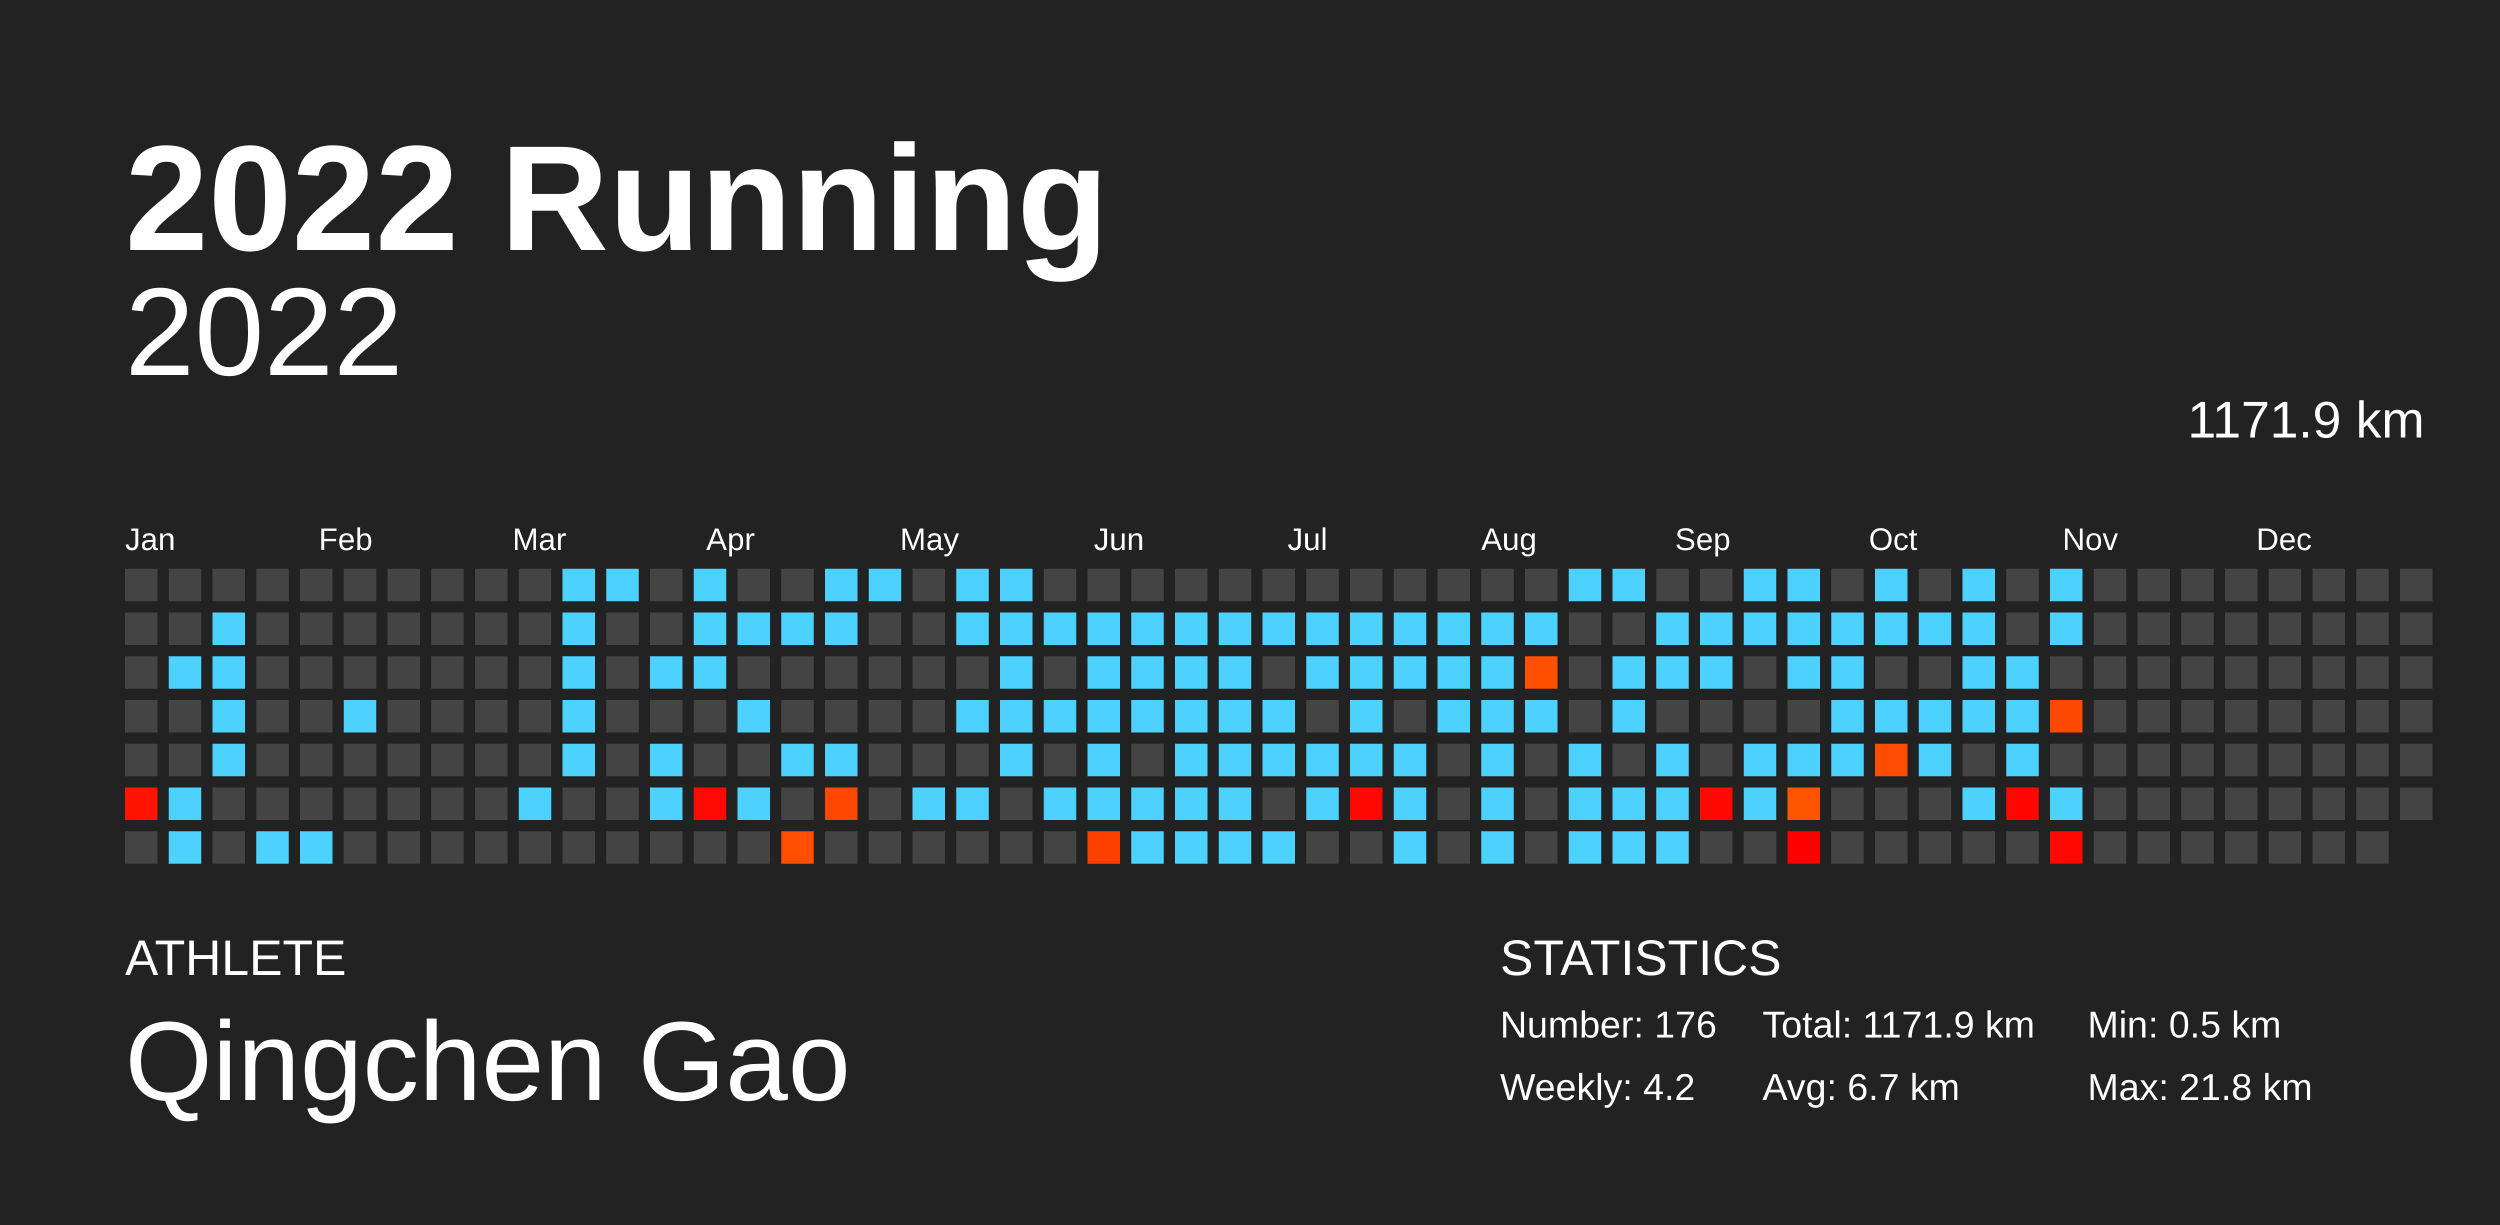
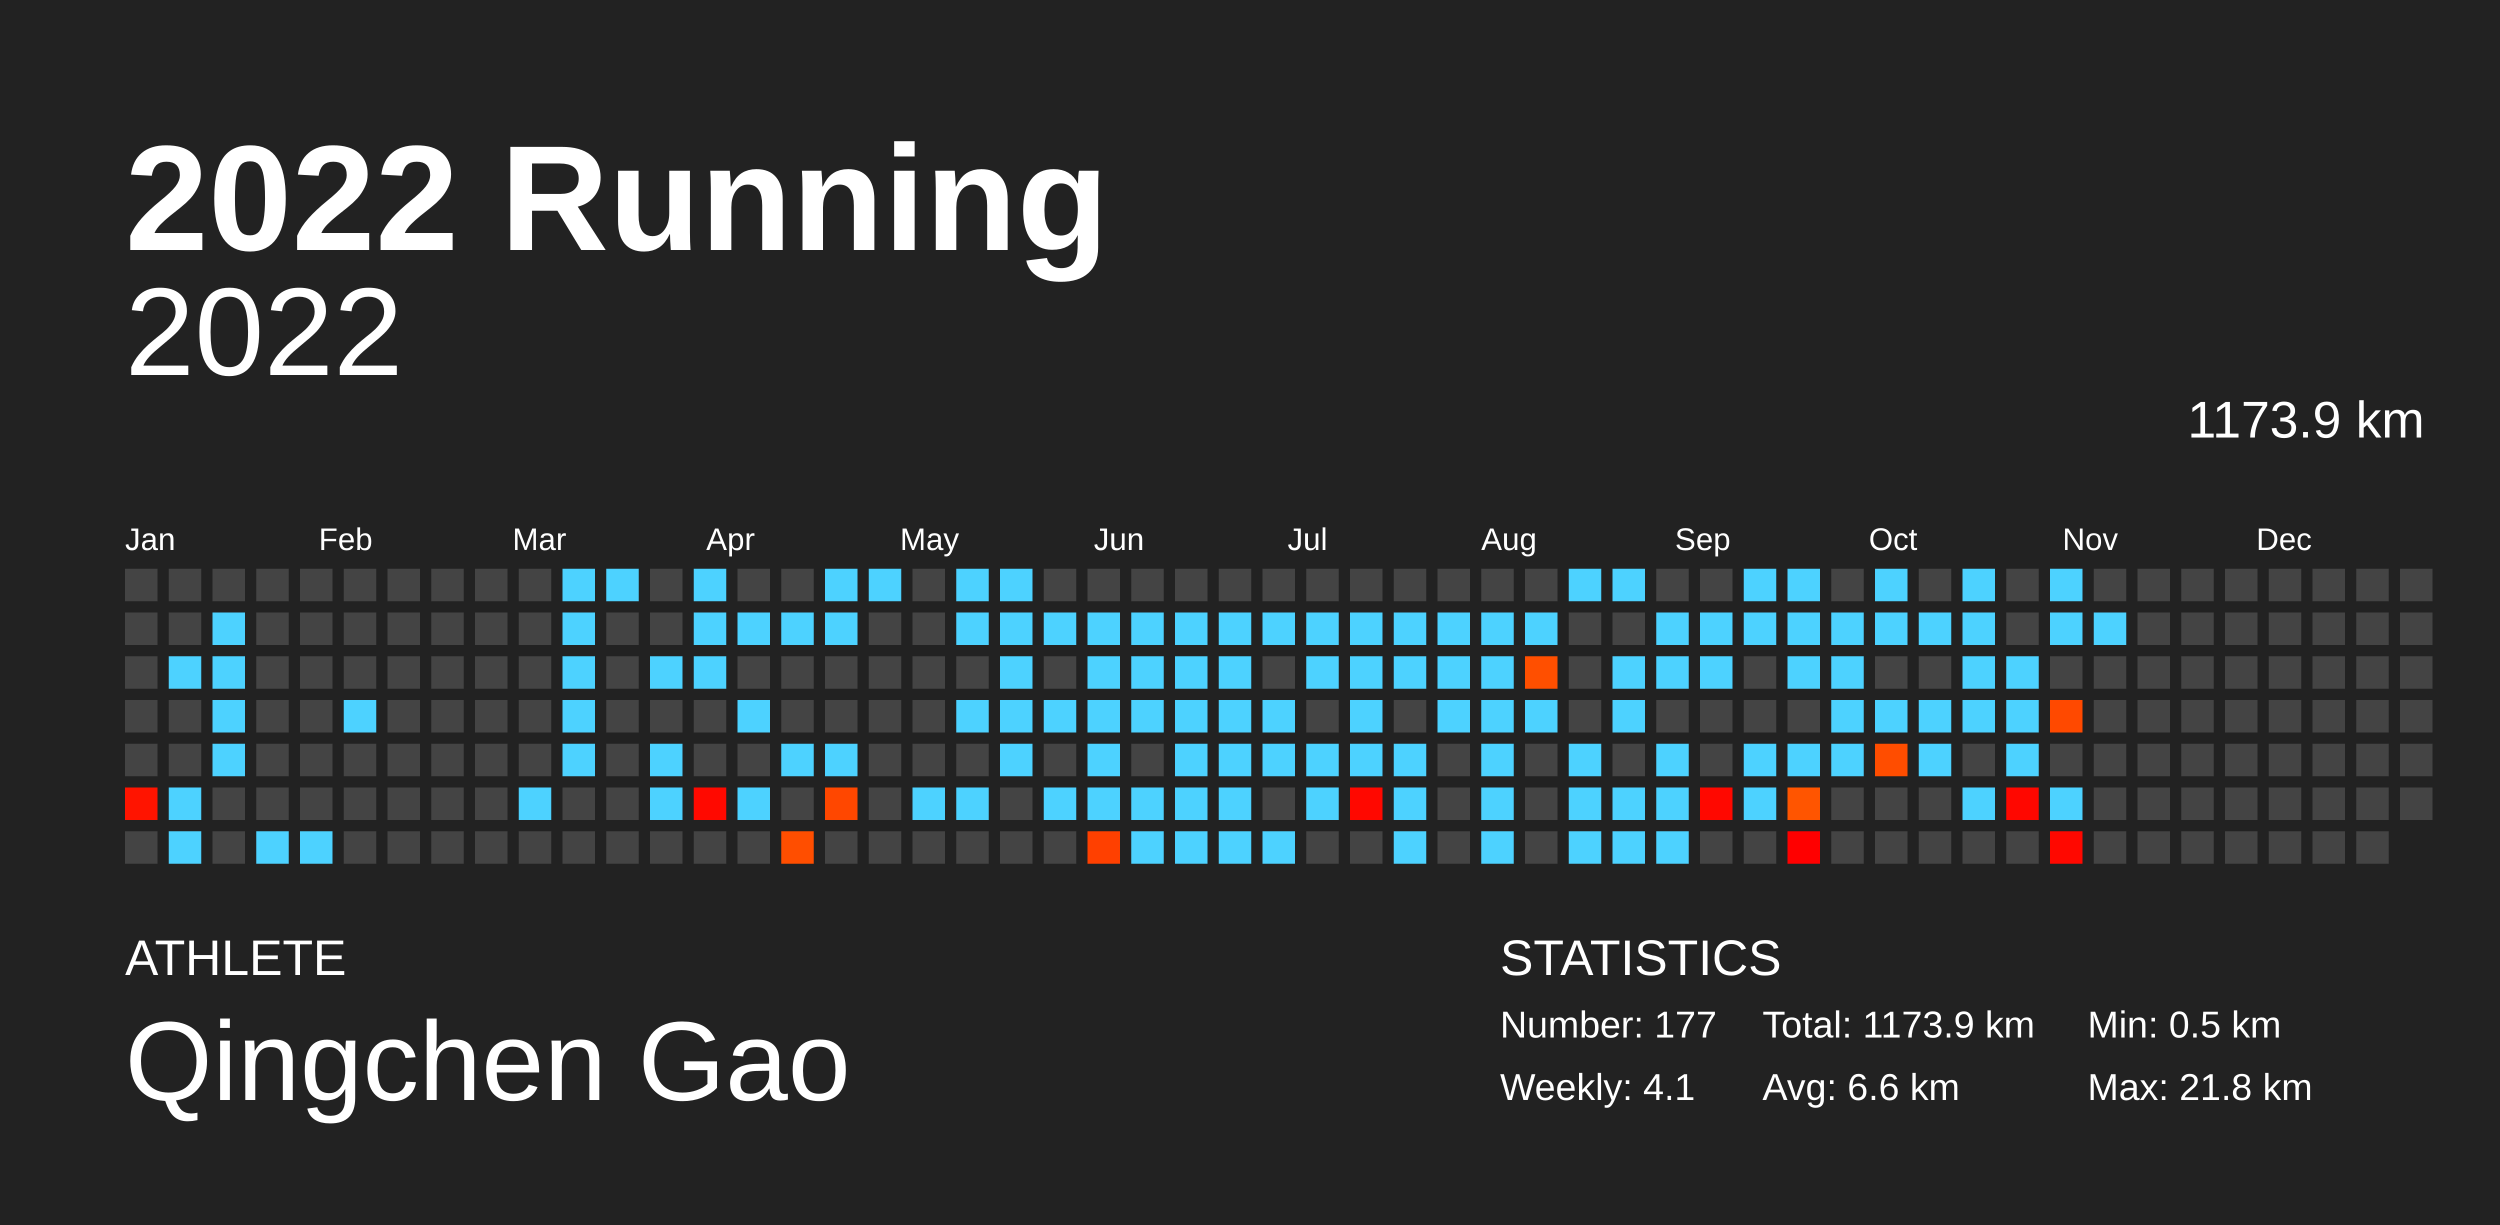
<svg xmlns="http://www.w3.org/2000/svg" baseProfile="full" height="98mm" version="1.1" viewBox="0,0,200,98" width="200mm">
  <defs />
  <rect fill="#222222" height="98" width="200" x="0" y="0" />
  <text fill="#FFFFFF" style="font-size:12px; font-family:Arial; font-weight:bold;" x="10" y="20">2022 Running</text>
  <text fill="#FFFFFF" style="font-size:4px; font-family:Arial" x="10" y="78">ATHLETE</text>
  <text fill="#FFFFFF" style="font-size:9px; font-family:Arial" x="10" y="88">Qingchen Gao</text>
  <text fill="#FFFFFF" style="font-size:4px; font-family:Arial" x="120" y="78">STATISTICS</text>
-   <text fill="#FFFFFF" style="font-size:3px; font-family:Arial" x="120" y="83">Number: 176</text>
-   <text fill="#FFFFFF" style="font-size:3px; font-family:Arial" x="120" y="88">Weekly: 4.2</text>
-   <text fill="#FFFFFF" style="font-size:3px; font-family:Arial" x="141" y="83">Total: 1171.9 km</text>
-   <text fill="#FFFFFF" style="font-size:3px; font-family:Arial" x="141" y="88">Avg: 6.7 km</text>
+   <text fill="#FFFFFF" style="font-size:3px; font-family:Arial" x="120" y="83">Number: 177</text>
+   <text fill="#FFFFFF" style="font-size:3px; font-family:Arial" x="120" y="88">Weekly: 4.1</text>
+   <text fill="#FFFFFF" style="font-size:3px; font-family:Arial" x="141" y="83">Total: 1173.9 km</text>
+   <text fill="#FFFFFF" style="font-size:3px; font-family:Arial" x="141" y="88">Avg: 6.6 km</text>
  <text fill="#FFFFFF" style="font-size:3px; font-family:Arial" x="167" y="83">Min: 0.5 km</text>
  <text fill="#FFFFFF" style="font-size:3px; font-family:Arial" x="167" y="88">Max: 21.8 km</text>
  <text alignment-baseline="hanging" fill="#FFFFFF" style="font-size:10.0px; font-family:Arial;" x="10" y="30">2022</text>
-   <text alignment-baseline="hanging" fill="#FFFFFF" style="font-size:4.125px; font-family:Arial;" x="175" y="35">1171.9 km</text>
+   <text alignment-baseline="hanging" fill="#FFFFFF" style="font-size:4.125px; font-family:Arial;" x="175" y="35">1173.9 km</text>
  <text fill="#FFFFFF" style="font-size:2.5px; font-family:Arial" x="10.0" y="44">Jan</text>
  <text fill="#FFFFFF" style="font-size:2.5px; font-family:Arial" x="25.5" y="44">Feb</text>
  <text fill="#FFFFFF" style="font-size:2.5px; font-family:Arial" x="41.0" y="44">Mar</text>
  <text fill="#FFFFFF" style="font-size:2.5px; font-family:Arial" x="56.5" y="44">Apr</text>
  <text fill="#FFFFFF" style="font-size:2.5px; font-family:Arial" x="72.0" y="44">May</text>
  <text fill="#FFFFFF" style="font-size:2.5px; font-family:Arial" x="87.5" y="44">Jun</text>
  <text fill="#FFFFFF" style="font-size:2.5px; font-family:Arial" x="103.0" y="44">Jul</text>
  <text fill="#FFFFFF" style="font-size:2.5px; font-family:Arial" x="118.5" y="44">Aug</text>
  <text fill="#FFFFFF" style="font-size:2.5px; font-family:Arial" x="134.0" y="44">Sep</text>
  <text fill="#FFFFFF" style="font-size:2.5px; font-family:Arial" x="149.5" y="44">Oct</text>
  <text fill="#FFFFFF" style="font-size:2.5px; font-family:Arial" x="165.0" y="44">Nov</text>
  <text fill="#FFFFFF" style="font-size:2.5px; font-family:Arial" x="180.5" y="44">Dec</text>
  <rect fill="#444444" height="2.6" width="2.6" x="10.0" y="45.5" />
  <rect fill="#444444" height="2.6" width="2.6" x="10.0" y="49.0" />
  <rect fill="#444444" height="2.6" width="2.6" x="10.0" y="52.5" />
  <rect fill="#444444" height="2.6" width="2.6" x="10.0" y="56.0" />
  <rect fill="#444444" height="2.6" width="2.6" x="10.0" y="59.5" />
  <rect fill="#ff1400" height="2.6" width="2.6" x="10.0" y="63.0" />
  <rect fill="#444444" height="2.6" width="2.6" x="10.0" y="66.5" />
  <rect fill="#444444" height="2.6" width="2.6" x="13.5" y="45.5" />
  <rect fill="#444444" height="2.6" width="2.6" x="13.5" y="49.0" />
  <rect fill="#4dd2ff" height="2.6" width="2.6" x="13.5" y="52.5" />
  <rect fill="#444444" height="2.6" width="2.6" x="13.5" y="56.0" />
  <rect fill="#444444" height="2.6" width="2.6" x="13.5" y="59.5" />
  <rect fill="#4dd2ff" height="2.6" width="2.6" x="13.5" y="63.0" />
  <rect fill="#4dd2ff" height="2.6" width="2.6" x="13.5" y="66.5" />
  <rect fill="#444444" height="2.6" width="2.6" x="17.0" y="45.5" />
  <rect fill="#4dd2ff" height="2.6" width="2.6" x="17.0" y="49.0" />
  <rect fill="#4dd2ff" height="2.6" width="2.6" x="17.0" y="52.5" />
  <rect fill="#4dd2ff" height="2.6" width="2.6" x="17.0" y="56.0" />
  <rect fill="#4dd2ff" height="2.6" width="2.6" x="17.0" y="59.5" />
  <rect fill="#444444" height="2.6" width="2.6" x="17.0" y="63.0" />
  <rect fill="#444444" height="2.6" width="2.6" x="17.0" y="66.5" />
  <rect fill="#444444" height="2.6" width="2.6" x="20.5" y="45.5" />
  <rect fill="#444444" height="2.6" width="2.6" x="20.5" y="49.0" />
  <rect fill="#444444" height="2.6" width="2.6" x="20.5" y="52.5" />
  <rect fill="#444444" height="2.6" width="2.6" x="20.5" y="56.0" />
  <rect fill="#444444" height="2.6" width="2.6" x="20.5" y="59.5" />
  <rect fill="#444444" height="2.6" width="2.6" x="20.5" y="63.0" />
  <rect fill="#4dd2ff" height="2.6" width="2.6" x="20.5" y="66.5" />
  <rect fill="#444444" height="2.6" width="2.6" x="24.0" y="45.5" />
  <rect fill="#444444" height="2.6" width="2.6" x="24.0" y="49.0" />
  <rect fill="#444444" height="2.6" width="2.6" x="24.0" y="52.5" />
  <rect fill="#444444" height="2.6" width="2.6" x="24.0" y="56.0" />
  <rect fill="#444444" height="2.6" width="2.6" x="24.0" y="59.5" />
  <rect fill="#444444" height="2.6" width="2.6" x="24.0" y="63.0" />
  <rect fill="#4dd2ff" height="2.6" width="2.6" x="24.0" y="66.5" />
  <rect fill="#444444" height="2.6" width="2.6" x="27.5" y="45.5" />
  <rect fill="#444444" height="2.6" width="2.6" x="27.5" y="49.0" />
  <rect fill="#444444" height="2.6" width="2.6" x="27.5" y="52.5" />
  <rect fill="#4dd2ff" height="2.6" width="2.6" x="27.5" y="56.0" />
  <rect fill="#444444" height="2.6" width="2.6" x="27.5" y="59.5" />
  <rect fill="#444444" height="2.6" width="2.6" x="27.5" y="63.0" />
  <rect fill="#444444" height="2.6" width="2.6" x="27.5" y="66.5" />
  <rect fill="#444444" height="2.6" width="2.6" x="31.0" y="45.5" />
  <rect fill="#444444" height="2.6" width="2.6" x="31.0" y="49.0" />
  <rect fill="#444444" height="2.6" width="2.6" x="31.0" y="52.5" />
  <rect fill="#444444" height="2.6" width="2.6" x="31.0" y="56.0" />
  <rect fill="#444444" height="2.6" width="2.6" x="31.0" y="59.5" />
  <rect fill="#444444" height="2.6" width="2.6" x="31.0" y="63.0" />
  <rect fill="#444444" height="2.6" width="2.6" x="31.0" y="66.5" />
  <rect fill="#444444" height="2.6" width="2.6" x="34.5" y="45.5" />
  <rect fill="#444444" height="2.6" width="2.6" x="34.5" y="49.0" />
  <rect fill="#444444" height="2.6" width="2.6" x="34.5" y="52.5" />
  <rect fill="#444444" height="2.6" width="2.6" x="34.5" y="56.0" />
  <rect fill="#444444" height="2.6" width="2.6" x="34.5" y="59.5" />
  <rect fill="#444444" height="2.6" width="2.6" x="34.5" y="63.0" />
  <rect fill="#444444" height="2.6" width="2.6" x="34.5" y="66.5" />
  <rect fill="#444444" height="2.6" width="2.6" x="38.0" y="45.5" />
  <rect fill="#444444" height="2.6" width="2.6" x="38.0" y="49.0" />
  <rect fill="#444444" height="2.6" width="2.6" x="38.0" y="52.5" />
  <rect fill="#444444" height="2.6" width="2.6" x="38.0" y="56.0" />
  <rect fill="#444444" height="2.6" width="2.6" x="38.0" y="59.5" />
  <rect fill="#444444" height="2.6" width="2.6" x="38.0" y="63.0" />
  <rect fill="#444444" height="2.6" width="2.6" x="38.0" y="66.5" />
  <rect fill="#444444" height="2.6" width="2.6" x="41.5" y="45.5" />
  <rect fill="#444444" height="2.6" width="2.6" x="41.5" y="49.0" />
  <rect fill="#444444" height="2.6" width="2.6" x="41.5" y="52.5" />
  <rect fill="#444444" height="2.6" width="2.6" x="41.5" y="56.0" />
  <rect fill="#444444" height="2.6" width="2.6" x="41.5" y="59.5" />
  <rect fill="#4dd2ff" height="2.6" width="2.6" x="41.5" y="63.0" />
  <rect fill="#444444" height="2.6" width="2.6" x="41.5" y="66.5" />
  <rect fill="#4dd2ff" height="2.6" width="2.6" x="45.0" y="45.5" />
  <rect fill="#4dd2ff" height="2.6" width="2.6" x="45.0" y="49.0" />
  <rect fill="#4dd2ff" height="2.6" width="2.6" x="45.0" y="52.5" />
  <rect fill="#4dd2ff" height="2.6" width="2.6" x="45.0" y="56.0" />
  <rect fill="#4dd2ff" height="2.6" width="2.6" x="45.0" y="59.5" />
  <rect fill="#444444" height="2.6" width="2.6" x="45.0" y="63.0" />
  <rect fill="#444444" height="2.6" width="2.6" x="45.0" y="66.5" />
  <rect fill="#4dd2ff" height="2.6" width="2.6" x="48.5" y="45.5" />
  <rect fill="#444444" height="2.6" width="2.6" x="48.5" y="49.0" />
  <rect fill="#444444" height="2.6" width="2.6" x="48.5" y="52.5" />
  <rect fill="#444444" height="2.6" width="2.6" x="48.5" y="56.0" />
  <rect fill="#444444" height="2.6" width="2.6" x="48.5" y="59.5" />
  <rect fill="#444444" height="2.6" width="2.6" x="48.5" y="63.0" />
  <rect fill="#444444" height="2.6" width="2.6" x="48.5" y="66.5" />
  <rect fill="#444444" height="2.6" width="2.6" x="52.0" y="45.5" />
  <rect fill="#444444" height="2.6" width="2.6" x="52.0" y="49.0" />
  <rect fill="#4dd2ff" height="2.6" width="2.6" x="52.0" y="52.5" />
  <rect fill="#444444" height="2.6" width="2.6" x="52.0" y="56.0" />
  <rect fill="#4dd2ff" height="2.6" width="2.6" x="52.0" y="59.5" />
  <rect fill="#4dd2ff" height="2.6" width="2.6" x="52.0" y="63.0" />
  <rect fill="#444444" height="2.6" width="2.6" x="52.0" y="66.5" />
  <rect fill="#4dd2ff" height="2.6" width="2.6" x="55.5" y="45.5" />
  <rect fill="#4dd2ff" height="2.6" width="2.6" x="55.5" y="49.0" />
  <rect fill="#4dd2ff" height="2.6" width="2.6" x="55.5" y="52.5" />
  <rect fill="#444444" height="2.6" width="2.6" x="55.5" y="56.0" />
  <rect fill="#444444" height="2.6" width="2.6" x="55.5" y="59.5" />
  <rect fill="#ff0900" height="2.6" width="2.6" x="55.5" y="63.0" />
  <rect fill="#444444" height="2.6" width="2.6" x="55.5" y="66.5" />
  <rect fill="#444444" height="2.6" width="2.6" x="59.0" y="45.5" />
  <rect fill="#4dd2ff" height="2.6" width="2.6" x="59.0" y="49.0" />
  <rect fill="#444444" height="2.6" width="2.6" x="59.0" y="52.5" />
  <rect fill="#4dd2ff" height="2.6" width="2.6" x="59.0" y="56.0" />
  <rect fill="#444444" height="2.6" width="2.6" x="59.0" y="59.5" />
  <rect fill="#4dd2ff" height="2.6" width="2.6" x="59.0" y="63.0" />
  <rect fill="#444444" height="2.6" width="2.6" x="59.0" y="66.5" />
  <rect fill="#444444" height="2.6" width="2.6" x="62.5" y="45.5" />
  <rect fill="#4dd2ff" height="2.6" width="2.6" x="62.5" y="49.0" />
  <rect fill="#444444" height="2.6" width="2.6" x="62.5" y="52.5" />
  <rect fill="#444444" height="2.6" width="2.6" x="62.5" y="56.0" />
  <rect fill="#4dd2ff" height="2.6" width="2.6" x="62.5" y="59.5" />
  <rect fill="#444444" height="2.6" width="2.6" x="62.5" y="63.0" />
  <rect fill="#ff4e00" height="2.6" width="2.6" x="62.5" y="66.5" />
  <rect fill="#4dd2ff" height="2.6" width="2.6" x="66.0" y="45.5" />
  <rect fill="#4dd2ff" height="2.6" width="2.6" x="66.0" y="49.0" />
  <rect fill="#444444" height="2.6" width="2.6" x="66.0" y="52.5" />
  <rect fill="#444444" height="2.6" width="2.6" x="66.0" y="56.0" />
  <rect fill="#4dd2ff" height="2.6" width="2.6" x="66.0" y="59.5" />
  <rect fill="#ff4700" height="2.6" width="2.6" x="66.0" y="63.0" />
  <rect fill="#444444" height="2.6" width="2.6" x="66.0" y="66.5" />
  <rect fill="#4dd2ff" height="2.6" width="2.6" x="69.5" y="45.5" />
  <rect fill="#444444" height="2.6" width="2.6" x="69.5" y="49.0" />
  <rect fill="#444444" height="2.6" width="2.6" x="69.5" y="52.5" />
  <rect fill="#444444" height="2.6" width="2.6" x="69.5" y="56.0" />
  <rect fill="#444444" height="2.6" width="2.6" x="69.5" y="59.5" />
  <rect fill="#444444" height="2.6" width="2.6" x="69.5" y="63.0" />
  <rect fill="#444444" height="2.6" width="2.6" x="69.5" y="66.5" />
  <rect fill="#444444" height="2.6" width="2.6" x="73.0" y="45.5" />
  <rect fill="#444444" height="2.6" width="2.6" x="73.0" y="49.0" />
  <rect fill="#444444" height="2.6" width="2.6" x="73.0" y="52.5" />
  <rect fill="#444444" height="2.6" width="2.6" x="73.0" y="56.0" />
  <rect fill="#444444" height="2.6" width="2.6" x="73.0" y="59.5" />
  <rect fill="#4dd2ff" height="2.6" width="2.6" x="73.0" y="63.0" />
  <rect fill="#444444" height="2.6" width="2.6" x="73.0" y="66.5" />
  <rect fill="#4dd2ff" height="2.6" width="2.6" x="76.5" y="45.5" />
  <rect fill="#4dd2ff" height="2.6" width="2.6" x="76.5" y="49.0" />
  <rect fill="#444444" height="2.6" width="2.6" x="76.5" y="52.5" />
  <rect fill="#4dd2ff" height="2.6" width="2.6" x="76.5" y="56.0" />
  <rect fill="#444444" height="2.6" width="2.6" x="76.5" y="59.5" />
  <rect fill="#4dd2ff" height="2.6" width="2.6" x="76.5" y="63.0" />
  <rect fill="#444444" height="2.6" width="2.6" x="76.5" y="66.5" />
  <rect fill="#4dd2ff" height="2.6" width="2.6" x="80.0" y="45.5" />
  <rect fill="#4dd2ff" height="2.6" width="2.6" x="80.0" y="49.0" />
  <rect fill="#4dd2ff" height="2.6" width="2.6" x="80.0" y="52.5" />
  <rect fill="#4dd2ff" height="2.6" width="2.6" x="80.0" y="56.0" />
  <rect fill="#4dd2ff" height="2.6" width="2.6" x="80.0" y="59.5" />
  <rect fill="#444444" height="2.6" width="2.6" x="80.0" y="63.0" />
  <rect fill="#444444" height="2.6" width="2.6" x="80.0" y="66.5" />
  <rect fill="#444444" height="2.6" width="2.6" x="83.5" y="45.5" />
  <rect fill="#4dd2ff" height="2.6" width="2.6" x="83.5" y="49.0" />
  <rect fill="#444444" height="2.6" width="2.6" x="83.5" y="52.5" />
  <rect fill="#4dd2ff" height="2.6" width="2.6" x="83.5" y="56.0" />
  <rect fill="#444444" height="2.6" width="2.6" x="83.5" y="59.5" />
  <rect fill="#4dd2ff" height="2.6" width="2.6" x="83.5" y="63.0" />
  <rect fill="#444444" height="2.6" width="2.6" x="83.5" y="66.5" />
  <rect fill="#444444" height="2.6" width="2.6" x="87.0" y="45.5" />
  <rect fill="#4dd2ff" height="2.6" width="2.6" x="87.0" y="49.0" />
  <rect fill="#4dd2ff" height="2.6" width="2.6" x="87.0" y="52.5" />
  <rect fill="#4dd2ff" height="2.6" width="2.6" x="87.0" y="56.0" />
  <rect fill="#4dd2ff" height="2.6" width="2.6" x="87.0" y="59.5" />
  <rect fill="#4dd2ff" height="2.6" width="2.6" x="87.0" y="63.0" />
  <rect fill="#ff4000" height="2.6" width="2.6" x="87.0" y="66.5" />
  <rect fill="#444444" height="2.6" width="2.6" x="90.5" y="45.5" />
  <rect fill="#4dd2ff" height="2.6" width="2.6" x="90.5" y="49.0" />
  <rect fill="#4dd2ff" height="2.6" width="2.6" x="90.5" y="52.5" />
  <rect fill="#4dd2ff" height="2.6" width="2.6" x="90.5" y="56.0" />
  <rect fill="#444444" height="2.6" width="2.6" x="90.5" y="59.5" />
  <rect fill="#4dd2ff" height="2.6" width="2.6" x="90.5" y="63.0" />
  <rect fill="#4dd2ff" height="2.6" width="2.6" x="90.5" y="66.5" />
  <rect fill="#444444" height="2.6" width="2.6" x="94.0" y="45.5" />
  <rect fill="#4dd2ff" height="2.6" width="2.6" x="94.0" y="49.0" />
  <rect fill="#4dd2ff" height="2.6" width="2.6" x="94.0" y="52.5" />
  <rect fill="#4dd2ff" height="2.6" width="2.6" x="94.0" y="56.0" />
  <rect fill="#4dd2ff" height="2.6" width="2.6" x="94.0" y="59.5" />
  <rect fill="#4dd2ff" height="2.6" width="2.6" x="94.0" y="63.0" />
  <rect fill="#4dd2ff" height="2.6" width="2.6" x="94.0" y="66.5" />
  <rect fill="#444444" height="2.6" width="2.6" x="97.5" y="45.5" />
  <rect fill="#4dd2ff" height="2.6" width="2.6" x="97.5" y="49.0" />
  <rect fill="#4dd2ff" height="2.6" width="2.6" x="97.5" y="52.5" />
  <rect fill="#4dd2ff" height="2.6" width="2.6" x="97.5" y="56.0" />
  <rect fill="#4dd2ff" height="2.6" width="2.6" x="97.5" y="59.5" />
  <rect fill="#4dd2ff" height="2.6" width="2.6" x="97.5" y="63.0" />
  <rect fill="#4dd2ff" height="2.6" width="2.6" x="97.5" y="66.5" />
  <rect fill="#444444" height="2.6" width="2.6" x="101.0" y="45.5" />
  <rect fill="#4dd2ff" height="2.6" width="2.6" x="101.0" y="49.0" />
  <rect fill="#444444" height="2.6" width="2.6" x="101.0" y="52.5" />
  <rect fill="#4dd2ff" height="2.6" width="2.6" x="101.0" y="56.0" />
  <rect fill="#4dd2ff" height="2.6" width="2.6" x="101.0" y="59.5" />
  <rect fill="#444444" height="2.6" width="2.6" x="101.0" y="63.0" />
  <rect fill="#4dd2ff" height="2.6" width="2.6" x="101.0" y="66.5" />
  <rect fill="#444444" height="2.6" width="2.6" x="104.5" y="45.5" />
  <rect fill="#4dd2ff" height="2.6" width="2.6" x="104.5" y="49.0" />
  <rect fill="#4dd2ff" height="2.6" width="2.6" x="104.5" y="52.5" />
  <rect fill="#444444" height="2.6" width="2.6" x="104.5" y="56.0" />
  <rect fill="#4dd2ff" height="2.6" width="2.6" x="104.5" y="59.5" />
  <rect fill="#4dd2ff" height="2.6" width="2.6" x="104.5" y="63.0" />
  <rect fill="#444444" height="2.6" width="2.6" x="104.5" y="66.5" />
  <rect fill="#444444" height="2.6" width="2.6" x="108.0" y="45.5" />
  <rect fill="#4dd2ff" height="2.6" width="2.6" x="108.0" y="49.0" />
  <rect fill="#4dd2ff" height="2.6" width="2.6" x="108.0" y="52.5" />
  <rect fill="#4dd2ff" height="2.6" width="2.6" x="108.0" y="56.0" />
  <rect fill="#4dd2ff" height="2.6" width="2.6" x="108.0" y="59.5" />
  <rect fill="#ff0800" height="2.6" width="2.6" x="108.0" y="63.0" />
  <rect fill="#444444" height="2.6" width="2.6" x="108.0" y="66.5" />
  <rect fill="#444444" height="2.6" width="2.6" x="111.5" y="45.5" />
  <rect fill="#4dd2ff" height="2.6" width="2.6" x="111.5" y="49.0" />
  <rect fill="#4dd2ff" height="2.6" width="2.6" x="111.5" y="52.5" />
  <rect fill="#444444" height="2.6" width="2.6" x="111.5" y="56.0" />
  <rect fill="#4dd2ff" height="2.6" width="2.6" x="111.5" y="59.5" />
  <rect fill="#4dd2ff" height="2.6" width="2.6" x="111.5" y="63.0" />
  <rect fill="#4dd2ff" height="2.6" width="2.6" x="111.5" y="66.5" />
  <rect fill="#444444" height="2.6" width="2.6" x="115.0" y="45.5" />
  <rect fill="#4dd2ff" height="2.6" width="2.6" x="115.0" y="49.0" />
  <rect fill="#4dd2ff" height="2.6" width="2.6" x="115.0" y="52.5" />
  <rect fill="#4dd2ff" height="2.6" width="2.6" x="115.0" y="56.0" />
  <rect fill="#444444" height="2.6" width="2.6" x="115.0" y="59.5" />
  <rect fill="#444444" height="2.6" width="2.6" x="115.0" y="63.0" />
  <rect fill="#444444" height="2.6" width="2.6" x="115.0" y="66.5" />
  <rect fill="#444444" height="2.6" width="2.6" x="118.5" y="45.5" />
  <rect fill="#4dd2ff" height="2.6" width="2.6" x="118.5" y="49.0" />
  <rect fill="#4dd2ff" height="2.6" width="2.6" x="118.5" y="52.5" />
  <rect fill="#4dd2ff" height="2.6" width="2.6" x="118.5" y="56.0" />
  <rect fill="#4dd2ff" height="2.6" width="2.6" x="118.5" y="59.5" />
  <rect fill="#4dd2ff" height="2.6" width="2.6" x="118.5" y="63.0" />
  <rect fill="#4dd2ff" height="2.6" width="2.6" x="118.5" y="66.5" />
  <rect fill="#444444" height="2.6" width="2.6" x="122.0" y="45.5" />
  <rect fill="#4dd2ff" height="2.6" width="2.6" x="122.0" y="49.0" />
  <rect fill="#ff4f00" height="2.6" width="2.6" x="122.0" y="52.5" />
  <rect fill="#4dd2ff" height="2.6" width="2.6" x="122.0" y="56.0" />
  <rect fill="#444444" height="2.6" width="2.6" x="122.0" y="59.5" />
  <rect fill="#444444" height="2.6" width="2.6" x="122.0" y="63.0" />
  <rect fill="#444444" height="2.6" width="2.6" x="122.0" y="66.5" />
  <rect fill="#4dd2ff" height="2.6" width="2.6" x="125.5" y="45.5" />
  <rect fill="#444444" height="2.6" width="2.6" x="125.5" y="49.0" />
  <rect fill="#444444" height="2.6" width="2.6" x="125.5" y="52.5" />
  <rect fill="#444444" height="2.6" width="2.6" x="125.5" y="56.0" />
  <rect fill="#4dd2ff" height="2.6" width="2.6" x="125.5" y="59.5" />
  <rect fill="#4dd2ff" height="2.6" width="2.6" x="125.5" y="63.0" />
  <rect fill="#4dd2ff" height="2.6" width="2.6" x="125.5" y="66.5" />
  <rect fill="#4dd2ff" height="2.6" width="2.6" x="129.0" y="45.5" />
  <rect fill="#444444" height="2.6" width="2.6" x="129.0" y="49.0" />
  <rect fill="#4dd2ff" height="2.6" width="2.6" x="129.0" y="52.5" />
  <rect fill="#4dd2ff" height="2.6" width="2.6" x="129.0" y="56.0" />
  <rect fill="#444444" height="2.6" width="2.6" x="129.0" y="59.5" />
  <rect fill="#4dd2ff" height="2.6" width="2.6" x="129.0" y="63.0" />
  <rect fill="#4dd2ff" height="2.6" width="2.6" x="129.0" y="66.5" />
  <rect fill="#444444" height="2.6" width="2.6" x="132.5" y="45.5" />
  <rect fill="#4dd2ff" height="2.6" width="2.6" x="132.5" y="49.0" />
  <rect fill="#4dd2ff" height="2.6" width="2.6" x="132.5" y="52.5" />
  <rect fill="#444444" height="2.6" width="2.6" x="132.5" y="56.0" />
  <rect fill="#4dd2ff" height="2.6" width="2.6" x="132.5" y="59.5" />
  <rect fill="#4dd2ff" height="2.6" width="2.6" x="132.5" y="63.0" />
  <rect fill="#4dd2ff" height="2.6" width="2.6" x="132.5" y="66.5" />
  <rect fill="#444444" height="2.6" width="2.6" x="136.0" y="45.5" />
  <rect fill="#4dd2ff" height="2.6" width="2.6" x="136.0" y="49.0" />
  <rect fill="#4dd2ff" height="2.6" width="2.6" x="136.0" y="52.5" />
  <rect fill="#444444" height="2.6" width="2.6" x="136.0" y="56.0" />
  <rect fill="#444444" height="2.6" width="2.6" x="136.0" y="59.5" />
  <rect fill="#ff0800" height="2.6" width="2.6" x="136.0" y="63.0" />
  <rect fill="#444444" height="2.6" width="2.6" x="136.0" y="66.5" />
  <rect fill="#4dd2ff" height="2.6" width="2.6" x="139.5" y="45.5" />
  <rect fill="#4dd2ff" height="2.6" width="2.6" x="139.5" y="49.0" />
  <rect fill="#444444" height="2.6" width="2.6" x="139.5" y="52.5" />
  <rect fill="#444444" height="2.6" width="2.6" x="139.5" y="56.0" />
  <rect fill="#4dd2ff" height="2.6" width="2.6" x="139.5" y="59.5" />
  <rect fill="#4dd2ff" height="2.6" width="2.6" x="139.5" y="63.0" />
  <rect fill="#444444" height="2.6" width="2.6" x="139.5" y="66.5" />
  <rect fill="#4dd2ff" height="2.6" width="2.6" x="143.0" y="45.5" />
  <rect fill="#4dd2ff" height="2.6" width="2.6" x="143.0" y="49.0" />
  <rect fill="#4dd2ff" height="2.6" width="2.6" x="143.0" y="52.5" />
  <rect fill="#444444" height="2.6" width="2.6" x="143.0" y="56.0" />
  <rect fill="#4dd2ff" height="2.6" width="2.6" x="143.0" y="59.5" />
  <rect fill="#ff5500" height="2.6" width="2.6" x="143.0" y="63.0" />
  <rect fill="#ff0000" height="2.6" width="2.6" x="143.0" y="66.5" />
  <rect fill="#444444" height="2.6" width="2.6" x="146.5" y="45.5" />
  <rect fill="#4dd2ff" height="2.6" width="2.6" x="146.5" y="49.0" />
  <rect fill="#4dd2ff" height="2.6" width="2.6" x="146.5" y="52.5" />
  <rect fill="#4dd2ff" height="2.6" width="2.6" x="146.5" y="56.0" />
  <rect fill="#4dd2ff" height="2.6" width="2.6" x="146.5" y="59.5" />
  <rect fill="#444444" height="2.6" width="2.6" x="146.5" y="63.0" />
  <rect fill="#444444" height="2.6" width="2.6" x="146.5" y="66.5" />
  <rect fill="#4dd2ff" height="2.6" width="2.6" x="150.0" y="45.5" />
  <rect fill="#4dd2ff" height="2.6" width="2.6" x="150.0" y="49.0" />
  <rect fill="#444444" height="2.6" width="2.6" x="150.0" y="52.5" />
  <rect fill="#4dd2ff" height="2.6" width="2.6" x="150.0" y="56.0" />
  <rect fill="#ff4d00" height="2.6" width="2.6" x="150.0" y="59.5" />
  <rect fill="#444444" height="2.6" width="2.6" x="150.0" y="63.0" />
  <rect fill="#444444" height="2.6" width="2.6" x="150.0" y="66.5" />
  <rect fill="#444444" height="2.6" width="2.6" x="153.5" y="45.5" />
  <rect fill="#4dd2ff" height="2.6" width="2.6" x="153.5" y="49.0" />
  <rect fill="#444444" height="2.6" width="2.6" x="153.5" y="52.5" />
  <rect fill="#4dd2ff" height="2.6" width="2.6" x="153.5" y="56.0" />
  <rect fill="#4dd2ff" height="2.6" width="2.6" x="153.5" y="59.5" />
  <rect fill="#444444" height="2.6" width="2.6" x="153.5" y="63.0" />
  <rect fill="#444444" height="2.6" width="2.6" x="153.5" y="66.5" />
  <rect fill="#4dd2ff" height="2.6" width="2.6" x="157.0" y="45.5" />
  <rect fill="#4dd2ff" height="2.6" width="2.6" x="157.0" y="49.0" />
  <rect fill="#4dd2ff" height="2.6" width="2.6" x="157.0" y="52.5" />
  <rect fill="#4dd2ff" height="2.6" width="2.6" x="157.0" y="56.0" />
  <rect fill="#444444" height="2.6" width="2.6" x="157.0" y="59.5" />
  <rect fill="#4dd2ff" height="2.6" width="2.6" x="157.0" y="63.0" />
  <rect fill="#444444" height="2.6" width="2.6" x="157.0" y="66.5" />
  <rect fill="#444444" height="2.6" width="2.6" x="160.5" y="45.5" />
  <rect fill="#444444" height="2.6" width="2.6" x="160.5" y="49.0" />
  <rect fill="#4dd2ff" height="2.6" width="2.6" x="160.5" y="52.5" />
  <rect fill="#4dd2ff" height="2.6" width="2.6" x="160.5" y="56.0" />
  <rect fill="#4dd2ff" height="2.6" width="2.6" x="160.5" y="59.5" />
  <rect fill="#ff0700" height="2.6" width="2.6" x="160.5" y="63.0" />
  <rect fill="#444444" height="2.6" width="2.6" x="160.5" y="66.5" />
  <rect fill="#4dd2ff" height="2.6" width="2.6" x="164.0" y="45.5" />
  <rect fill="#4dd2ff" height="2.6" width="2.6" x="164.0" y="49.0" />
  <rect fill="#444444" height="2.6" width="2.6" x="164.0" y="52.5" />
  <rect fill="#ff4900" height="2.6" width="2.6" x="164.0" y="56.0" />
  <rect fill="#444444" height="2.6" width="2.6" x="164.0" y="59.5" />
  <rect fill="#4dd2ff" height="2.6" width="2.6" x="164.0" y="63.0" />
  <rect fill="#ff0800" height="2.6" width="2.6" x="164.0" y="66.5" />
  <rect fill="#444444" height="2.6" width="2.6" x="167.5" y="45.5" />
-   <rect fill="#444444" height="2.6" width="2.6" x="167.5" y="49.0" />
+   <rect fill="#4dd2ff" height="2.6" width="2.6" x="167.5" y="49.0" />
  <rect fill="#444444" height="2.6" width="2.6" x="167.5" y="52.5" />
  <rect fill="#444444" height="2.6" width="2.6" x="167.5" y="56.0" />
  <rect fill="#444444" height="2.6" width="2.6" x="167.5" y="59.5" />
  <rect fill="#444444" height="2.6" width="2.6" x="167.5" y="63.0" />
  <rect fill="#444444" height="2.6" width="2.6" x="167.5" y="66.5" />
  <rect fill="#444444" height="2.6" width="2.6" x="171.0" y="45.5" />
  <rect fill="#444444" height="2.6" width="2.6" x="171.0" y="49.0" />
  <rect fill="#444444" height="2.6" width="2.6" x="171.0" y="52.5" />
  <rect fill="#444444" height="2.6" width="2.6" x="171.0" y="56.0" />
  <rect fill="#444444" height="2.6" width="2.6" x="171.0" y="59.5" />
  <rect fill="#444444" height="2.6" width="2.6" x="171.0" y="63.0" />
  <rect fill="#444444" height="2.6" width="2.6" x="171.0" y="66.5" />
  <rect fill="#444444" height="2.6" width="2.6" x="174.5" y="45.5" />
  <rect fill="#444444" height="2.6" width="2.6" x="174.5" y="49.0" />
  <rect fill="#444444" height="2.6" width="2.6" x="174.5" y="52.5" />
  <rect fill="#444444" height="2.6" width="2.6" x="174.5" y="56.0" />
  <rect fill="#444444" height="2.6" width="2.6" x="174.5" y="59.5" />
  <rect fill="#444444" height="2.6" width="2.6" x="174.5" y="63.0" />
  <rect fill="#444444" height="2.6" width="2.6" x="174.5" y="66.5" />
  <rect fill="#444444" height="2.6" width="2.6" x="178.0" y="45.5" />
  <rect fill="#444444" height="2.6" width="2.6" x="178.0" y="49.0" />
  <rect fill="#444444" height="2.6" width="2.6" x="178.0" y="52.5" />
  <rect fill="#444444" height="2.6" width="2.6" x="178.0" y="56.0" />
  <rect fill="#444444" height="2.6" width="2.6" x="178.0" y="59.5" />
  <rect fill="#444444" height="2.6" width="2.6" x="178.0" y="63.0" />
  <rect fill="#444444" height="2.6" width="2.6" x="178.0" y="66.5" />
  <rect fill="#444444" height="2.6" width="2.6" x="181.5" y="45.5" />
  <rect fill="#444444" height="2.6" width="2.6" x="181.5" y="49.0" />
  <rect fill="#444444" height="2.6" width="2.6" x="181.5" y="52.5" />
  <rect fill="#444444" height="2.6" width="2.6" x="181.5" y="56.0" />
  <rect fill="#444444" height="2.6" width="2.6" x="181.5" y="59.5" />
  <rect fill="#444444" height="2.6" width="2.6" x="181.5" y="63.0" />
  <rect fill="#444444" height="2.6" width="2.6" x="181.5" y="66.5" />
  <rect fill="#444444" height="2.6" width="2.6" x="185.0" y="45.5" />
  <rect fill="#444444" height="2.6" width="2.6" x="185.0" y="49.0" />
  <rect fill="#444444" height="2.6" width="2.6" x="185.0" y="52.5" />
  <rect fill="#444444" height="2.6" width="2.6" x="185.0" y="56.0" />
  <rect fill="#444444" height="2.6" width="2.6" x="185.0" y="59.5" />
  <rect fill="#444444" height="2.6" width="2.6" x="185.0" y="63.0" />
  <rect fill="#444444" height="2.6" width="2.6" x="185.0" y="66.5" />
  <rect fill="#444444" height="2.6" width="2.6" x="188.5" y="45.5" />
  <rect fill="#444444" height="2.6" width="2.6" x="188.5" y="49.0" />
  <rect fill="#444444" height="2.6" width="2.6" x="188.5" y="52.5" />
  <rect fill="#444444" height="2.6" width="2.6" x="188.5" y="56.0" />
  <rect fill="#444444" height="2.6" width="2.6" x="188.5" y="59.5" />
  <rect fill="#444444" height="2.6" width="2.6" x="188.5" y="63.0" />
  <rect fill="#444444" height="2.6" width="2.6" x="188.5" y="66.5" />
  <rect fill="#444444" height="2.6" width="2.6" x="192.0" y="45.5" />
  <rect fill="#444444" height="2.6" width="2.6" x="192.0" y="49.0" />
  <rect fill="#444444" height="2.6" width="2.6" x="192.0" y="52.5" />
  <rect fill="#444444" height="2.6" width="2.6" x="192.0" y="56.0" />
  <rect fill="#444444" height="2.6" width="2.6" x="192.0" y="59.5" />
  <rect fill="#444444" height="2.6" width="2.6" x="192.0" y="63.0" />
</svg>
